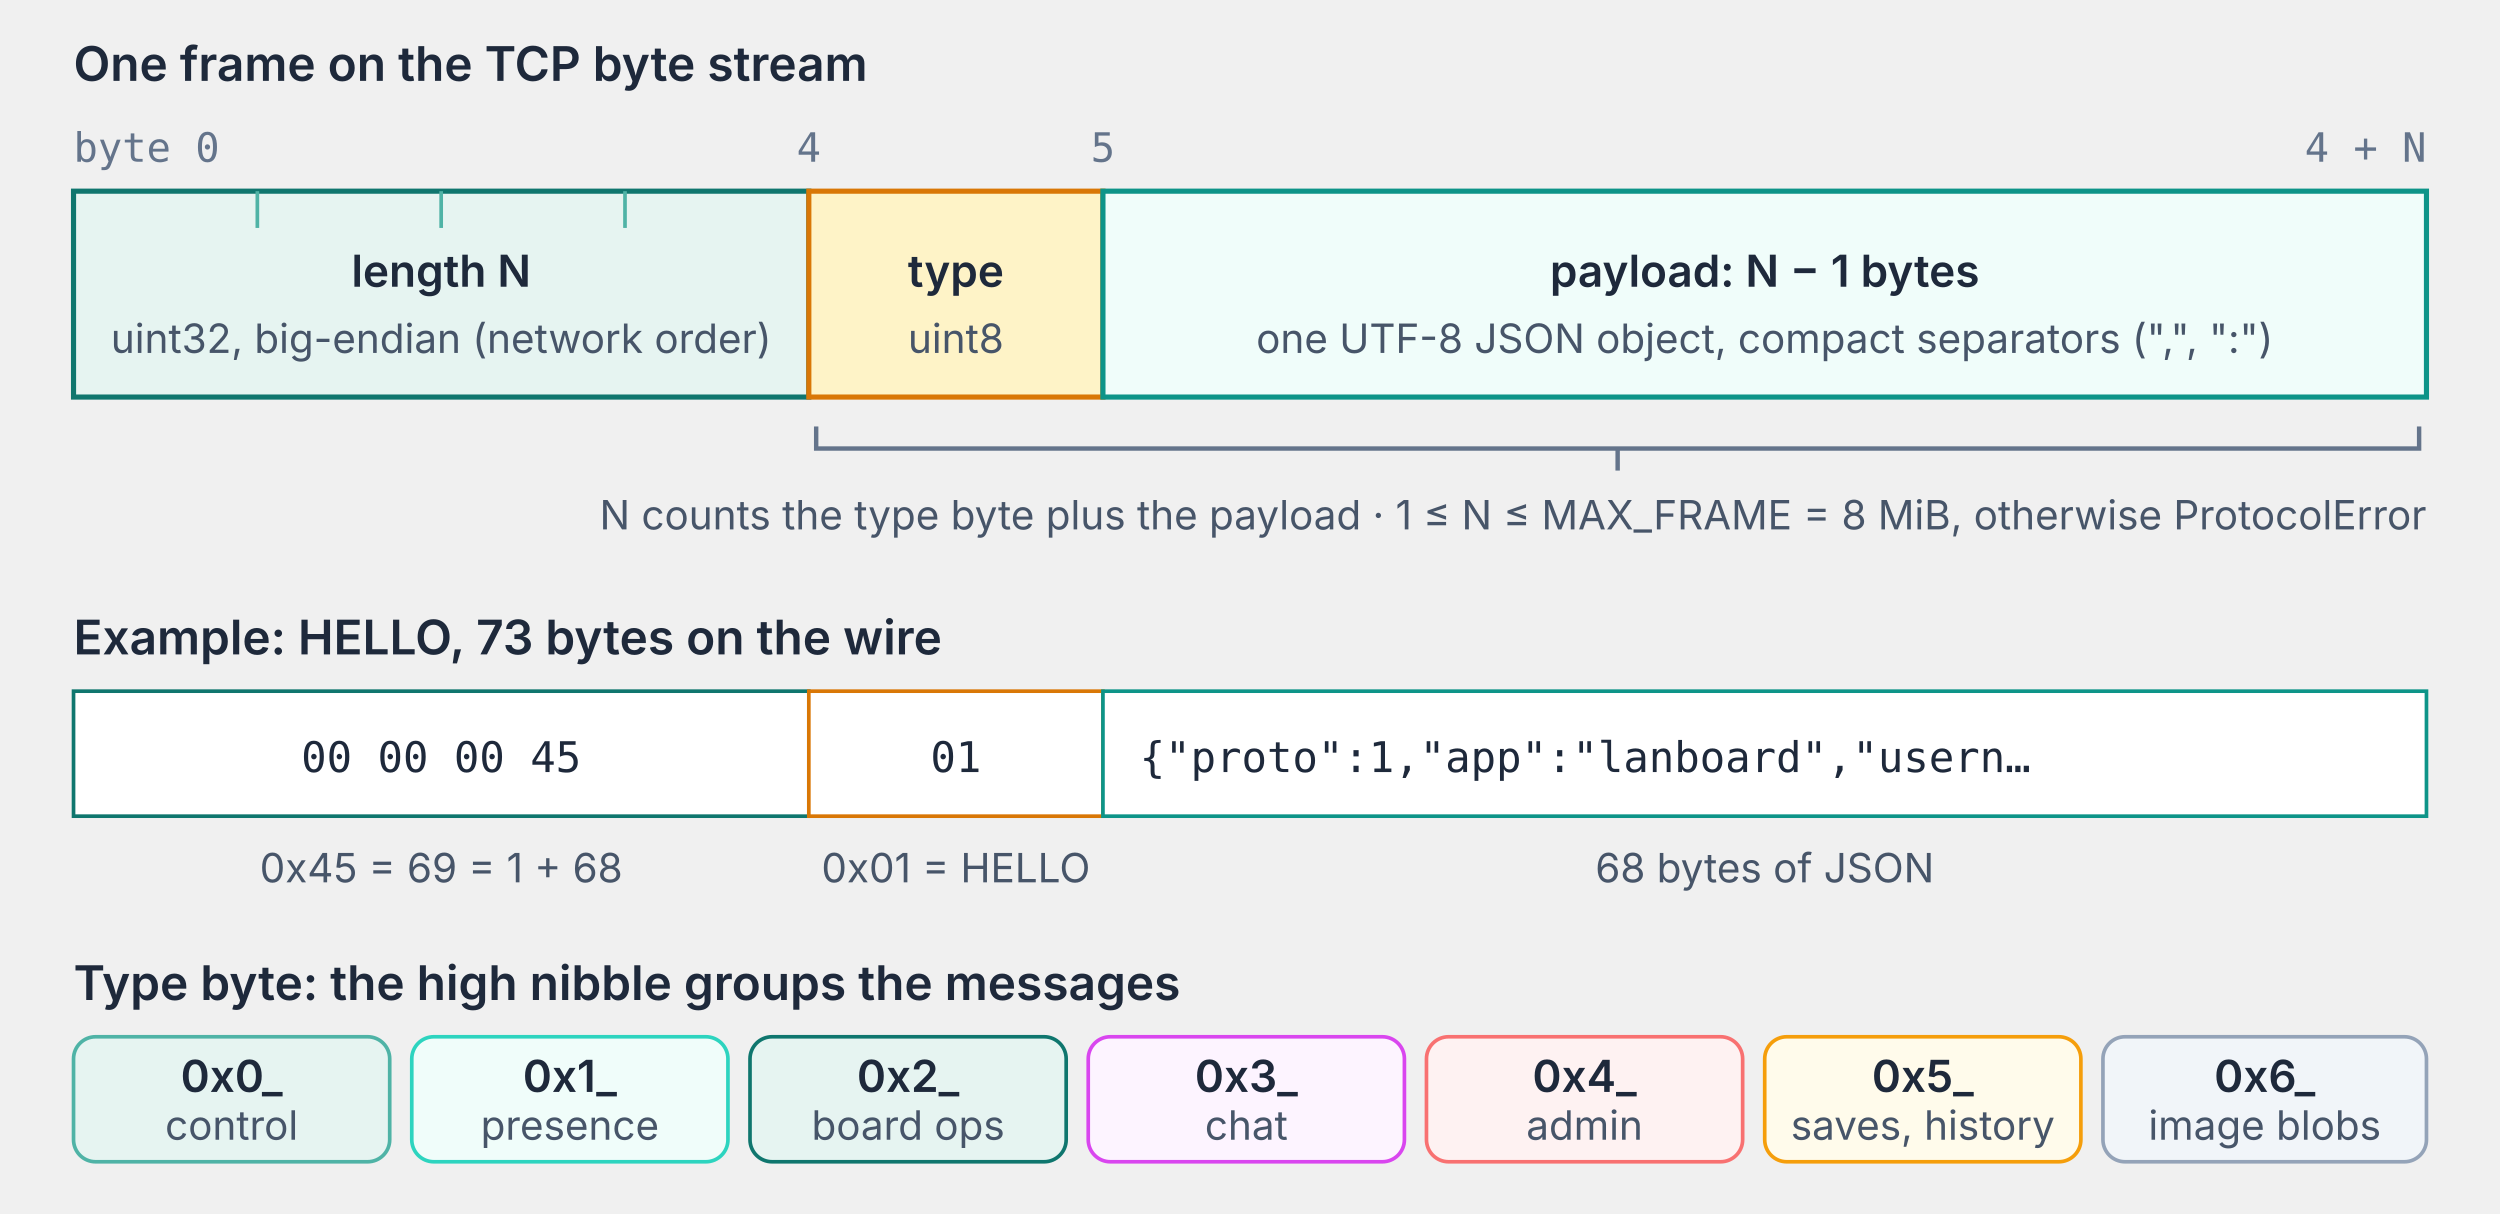
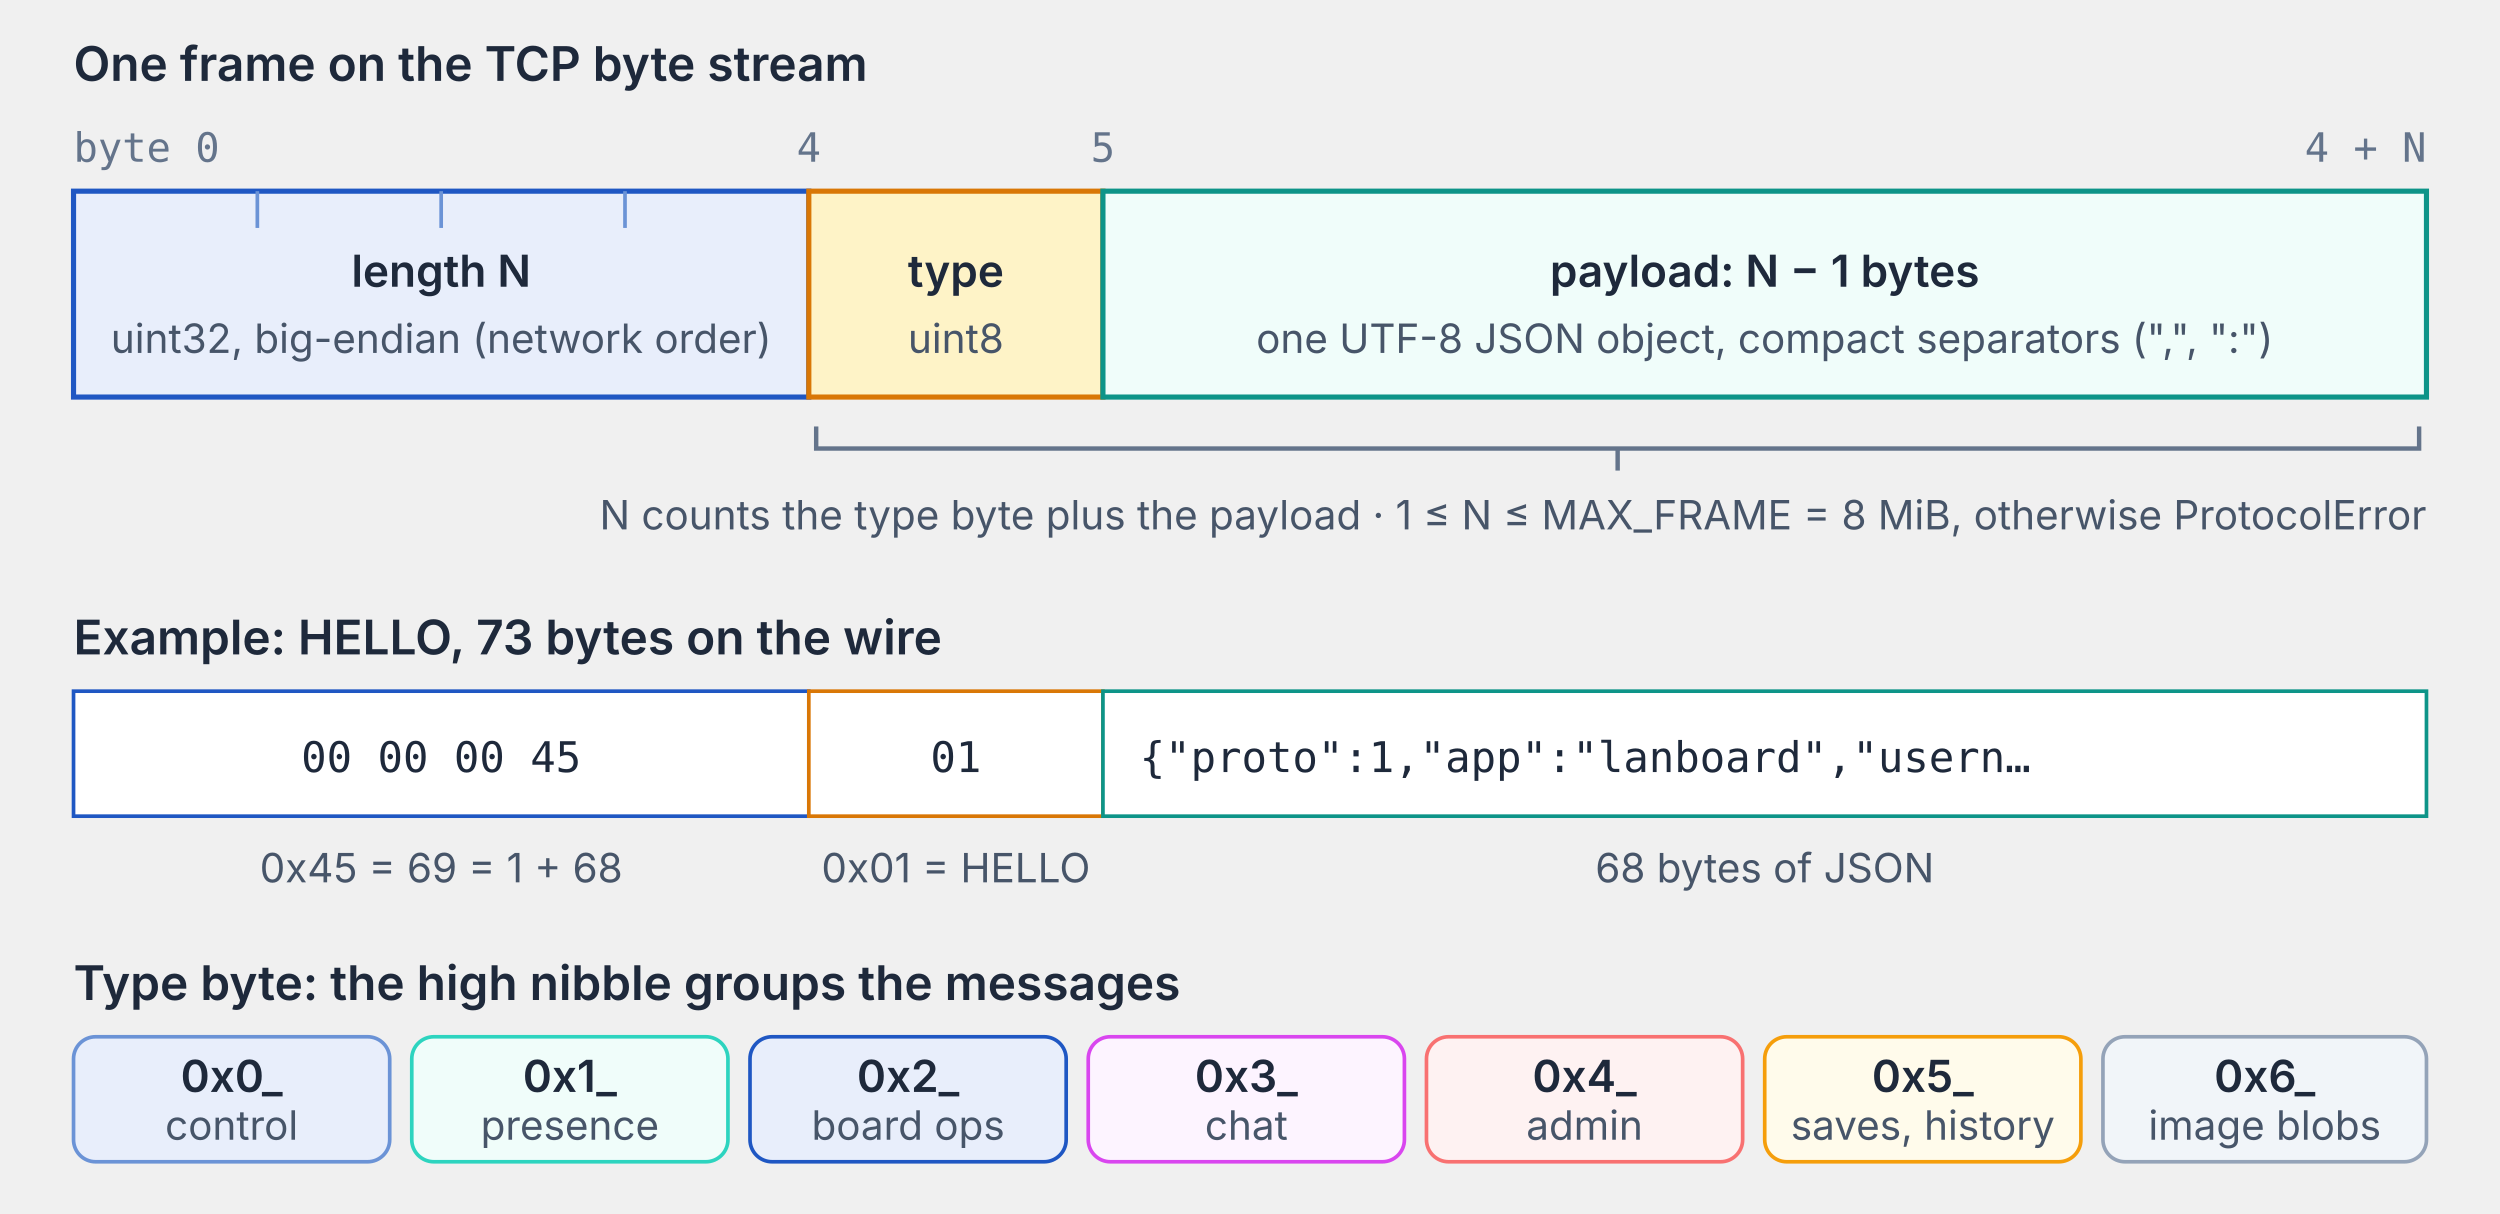
<svg xmlns="http://www.w3.org/2000/svg" viewBox="0 0 680 330" role="img" aria-label="Frame format: u32 length, u8 type, JSON payload">
  <style>
    text { font-family: Inter, "Helvetica Neue", Arial, sans-serif; font-size: 12px; fill: #1e293b; }
    .s { font-size: 11px; fill: #475569; }
    .b { font-weight: 600; }
    .h { font-size: 13px; font-weight: 600; }
    .m { font-family: "JetBrains Mono", Menlo, monospace; font-size: 11.5px; fill: #1e293b; }
    .ms { font-family: "JetBrains Mono", Menlo, monospace; font-size: 11px; fill: #64748b; }
  </style>
  <text x="20" y="22" class="h">One frame on the TCP byte stream</text>
  <text x="20" y="44" class="ms">byte 0</text>
  <text x="220" y="44" class="ms" text-anchor="middle">4</text>
  <text x="300" y="44" class="ms" text-anchor="middle">5</text>
  <text x="660" y="44" class="ms" text-anchor="end">4 + N</text>
-   <rect x="20" y="52" width="200" height="56" fill="#e6f4f1" stroke="#0f766e" stroke-width="1.4" />
-   <line x1="70" y1="52" x2="70" y2="62" stroke="#4fb3a6" />
-   <line x1="120" y1="52" x2="120" y2="62" stroke="#4fb3a6" />
-   <line x1="170" y1="52" x2="170" y2="62" stroke="#4fb3a6" />
+   <rect x="20" y="52" width="200" height="56" fill="#e8eefb" stroke="#1f57c3" stroke-width="1.4" />
+   <line x1="70" y1="52" x2="70" y2="62" stroke="#6b93d6" />
+   <line x1="120" y1="52" x2="120" y2="62" stroke="#6b93d6" />
+   <line x1="170" y1="52" x2="170" y2="62" stroke="#6b93d6" />
  <text x="120" y="78" class="b" text-anchor="middle">length N</text>
  <text x="120" y="96" class="s" text-anchor="middle">uint32, big-endian (network order)</text>
  <rect x="220" y="52" width="80" height="56" fill="#fef3c7" stroke="#d97706" stroke-width="1.4" />
  <text x="260" y="78" class="b" text-anchor="middle">type</text>
  <text x="260" y="96" class="s" text-anchor="middle">uint8</text>
  <rect x="300" y="52" width="360" height="56" fill="#f0fdfa" stroke="#0d9488" stroke-width="1.4" />
  <text x="480" y="78" class="b" text-anchor="middle">payload: N − 1 bytes</text>
  <text x="480" y="96" class="s" text-anchor="middle">one UTF-8 JSON object, compact separators (",", ":")</text>
  <path d="M222 116 v6 h218 v6 m0 -6 h218 v-6" fill="none" stroke="#64748b" stroke-width="1.2" />
  <text x="660" y="144" class="s" text-anchor="end">N counts the type byte plus the payload · 1 ≤ N ≤ MAX_FRAME = 8 MiB, otherwise ProtocolError</text>
  <text x="20" y="178" class="h">Example: HELLO, 73 bytes on the wire</text>
-   <rect x="20" y="188" width="200" height="34" fill="#ffffff" stroke="#0f766e" />
+   <rect x="20" y="188" width="200" height="34" fill="#ffffff" stroke="#1f57c3" />
  <text x="120" y="210" class="m" text-anchor="middle">00 00 00 45</text>
  <rect x="220" y="188" width="80" height="34" fill="#ffffff" stroke="#d97706" />
  <text x="260" y="210" class="m" text-anchor="middle">01</text>
  <rect x="300" y="188" width="360" height="34" fill="#ffffff" stroke="#0d9488" />
  <text x="310" y="210" class="m">{"proto":1,"app":"lanboard","usern…</text>
  <text x="120" y="240" class="s" text-anchor="middle">0x45 = 69 = 1 + 68</text>
  <text x="260" y="240" class="s" text-anchor="middle">0x01 = HELLO</text>
  <text x="480" y="240" class="s" text-anchor="middle">68 bytes of JSON</text>
  <text x="20" y="272" class="h">Type byte: the high nibble groups the messages</text>
  <g>
-     <rect x="20" y="282" width="86" height="34" rx="6" fill="#e6f4f1" stroke="#4fb3a6" />
+     <rect x="20" y="282" width="86" height="34" rx="6" fill="#e8eefb" stroke="#6b93d6" />
    <text x="63" y="297" class="b" text-anchor="middle">0x0_</text>
    <text x="63" y="310" class="s" text-anchor="middle">control</text>
    <rect x="112" y="282" width="86" height="34" rx="6" fill="#f0fdfa" stroke="#2dd4bf" />
    <text x="155" y="297" class="b" text-anchor="middle">0x1_</text>
    <text x="155" y="310" class="s" text-anchor="middle">presence</text>
-     <rect x="204" y="282" width="86" height="34" rx="6" fill="#e6f4f1" stroke="#0f766e" />
+     <rect x="204" y="282" width="86" height="34" rx="6" fill="#e8eefb" stroke="#1f57c3" />
    <text x="247" y="297" class="b" text-anchor="middle">0x2_</text>
    <text x="247" y="310" class="s" text-anchor="middle">board ops</text>
    <rect x="296" y="282" width="86" height="34" rx="6" fill="#fdf4ff" stroke="#d946ef" />
    <text x="339" y="297" class="b" text-anchor="middle">0x3_</text>
    <text x="339" y="310" class="s" text-anchor="middle">chat</text>
    <rect x="388" y="282" width="86" height="34" rx="6" fill="#fef2f2" stroke="#f87171" />
    <text x="431" y="297" class="b" text-anchor="middle">0x4_</text>
    <text x="431" y="310" class="s" text-anchor="middle">admin</text>
    <rect x="480" y="282" width="86" height="34" rx="6" fill="#fffbeb" stroke="#f59e0b" />
    <text x="523" y="297" class="b" text-anchor="middle">0x5_</text>
    <text x="523" y="310" class="s" text-anchor="middle">saves, history</text>
    <rect x="572" y="282" width="88" height="34" rx="6" fill="#f1f5f9" stroke="#94a3b8" />
    <text x="616" y="297" class="b" text-anchor="middle">0x6_</text>
    <text x="616" y="310" class="s" text-anchor="middle">image blobs</text>
  </g>
</svg>
